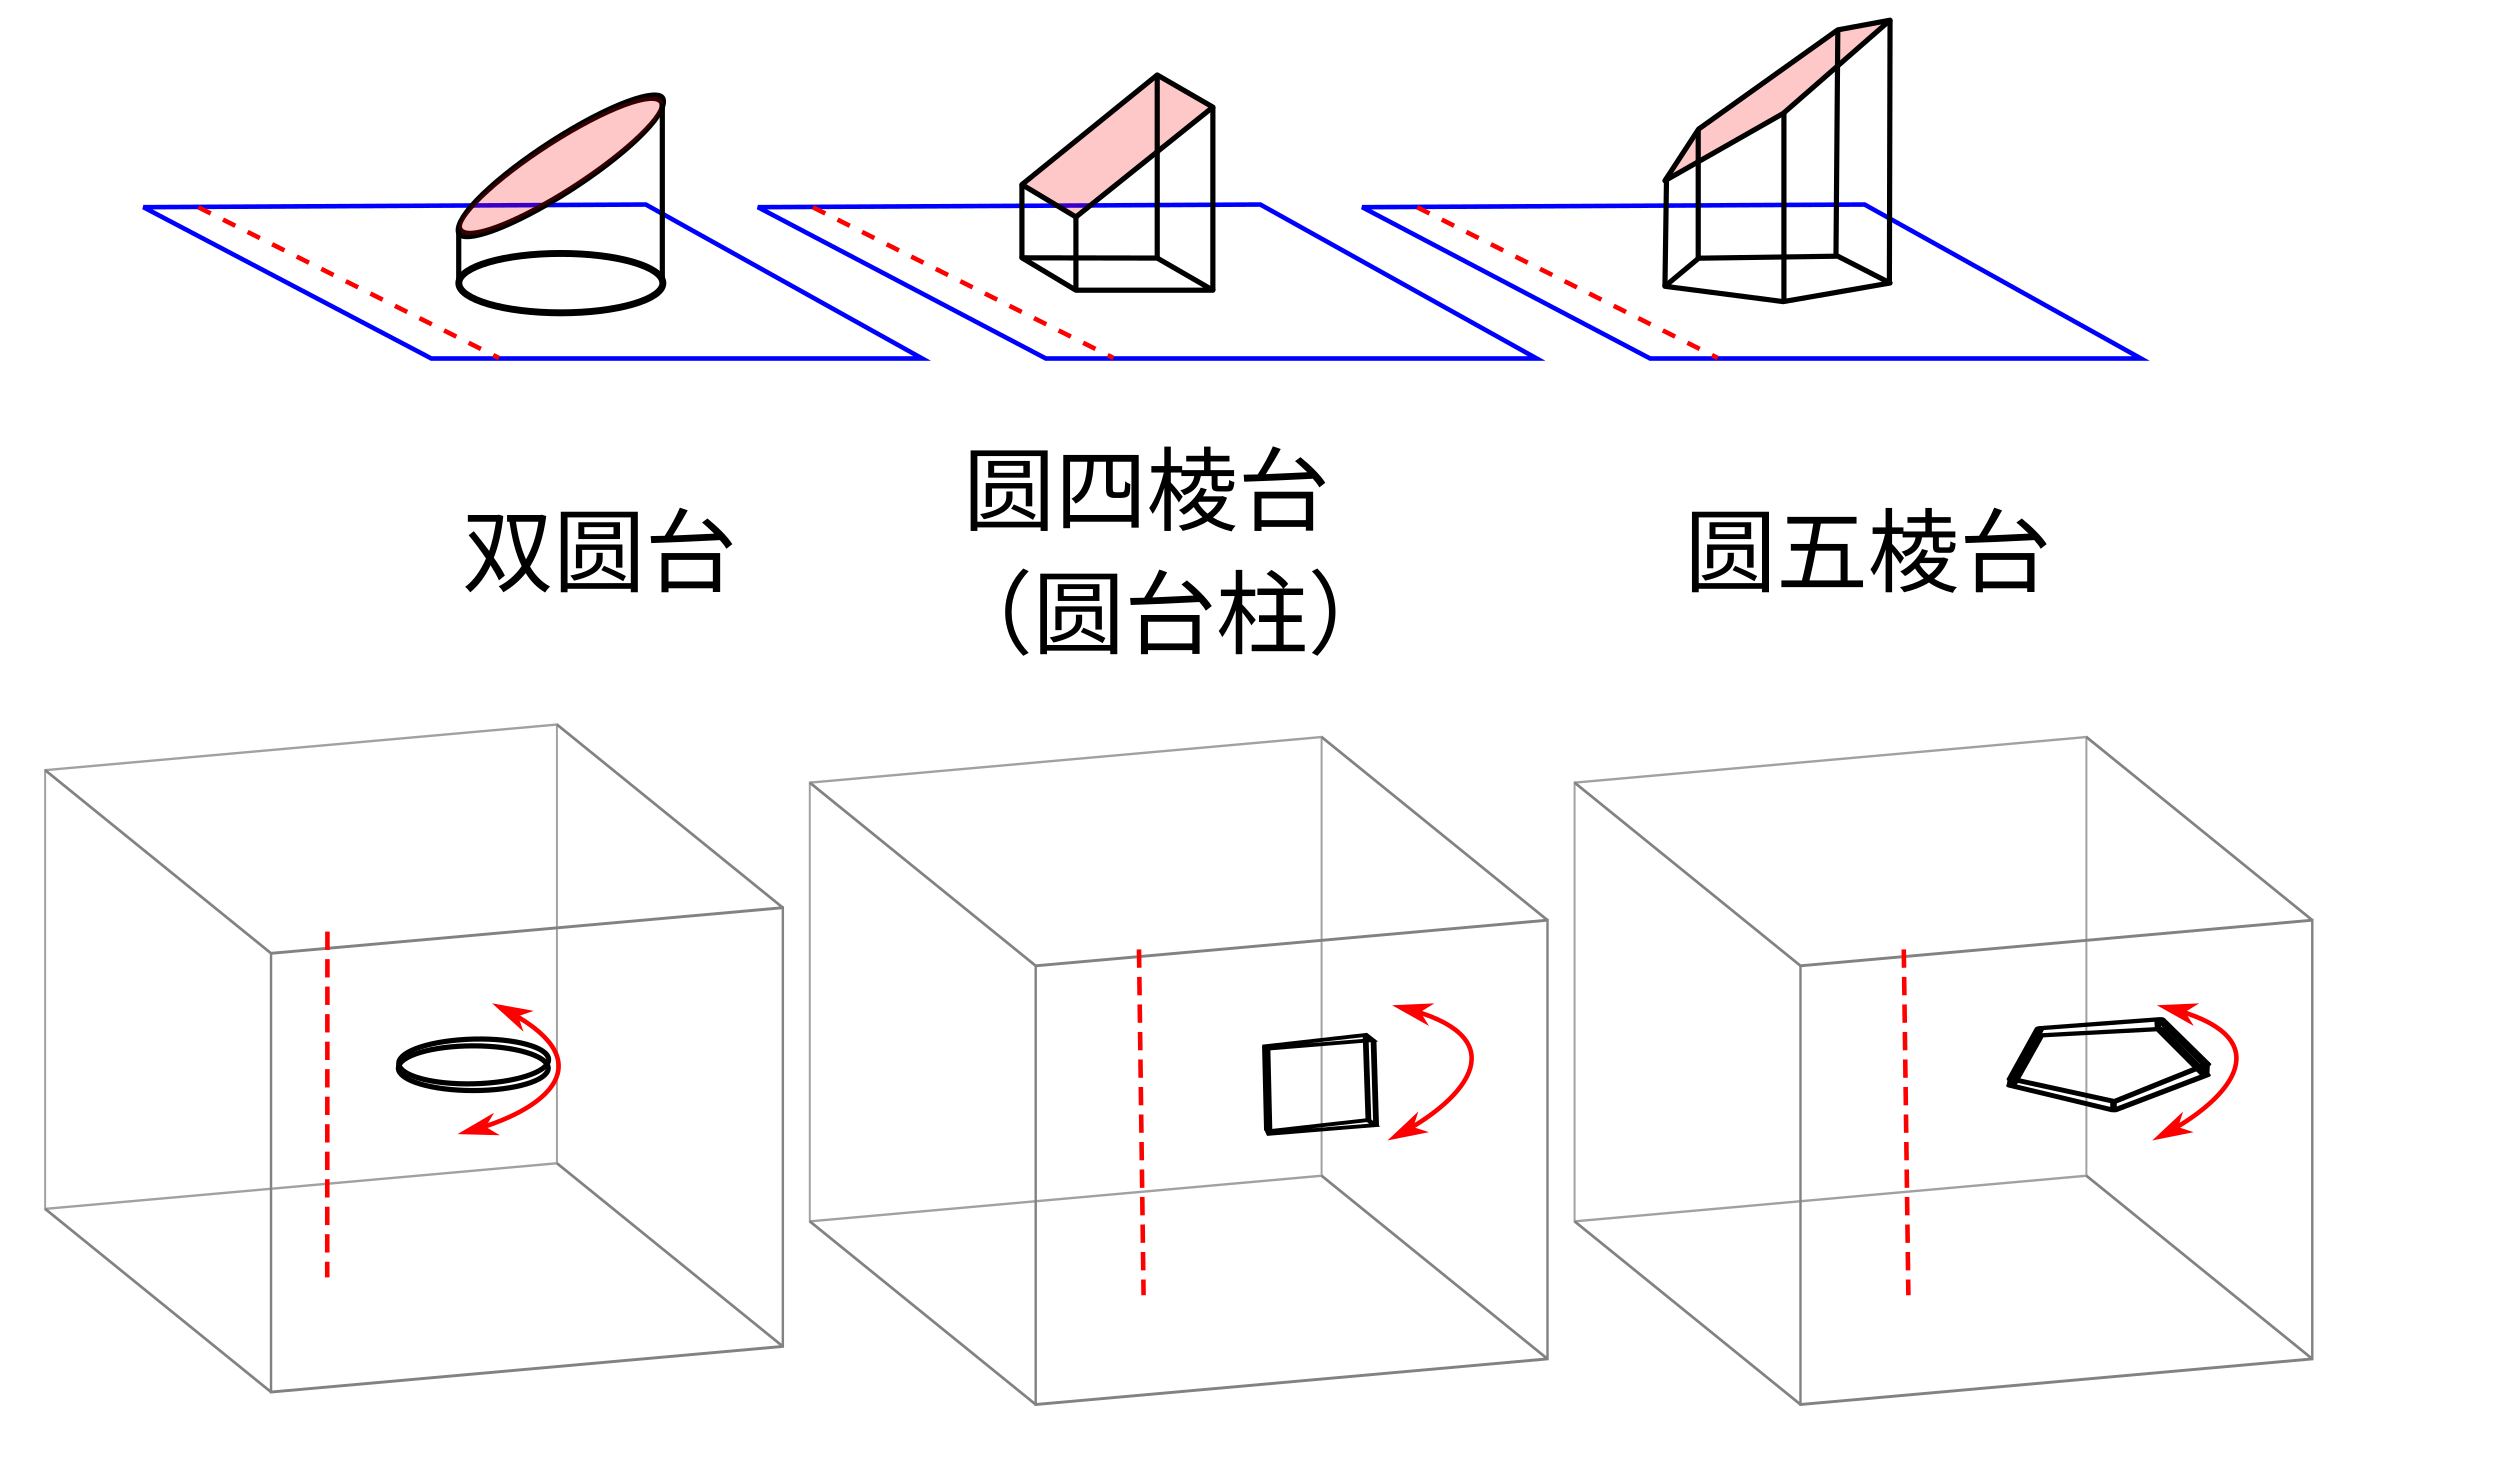
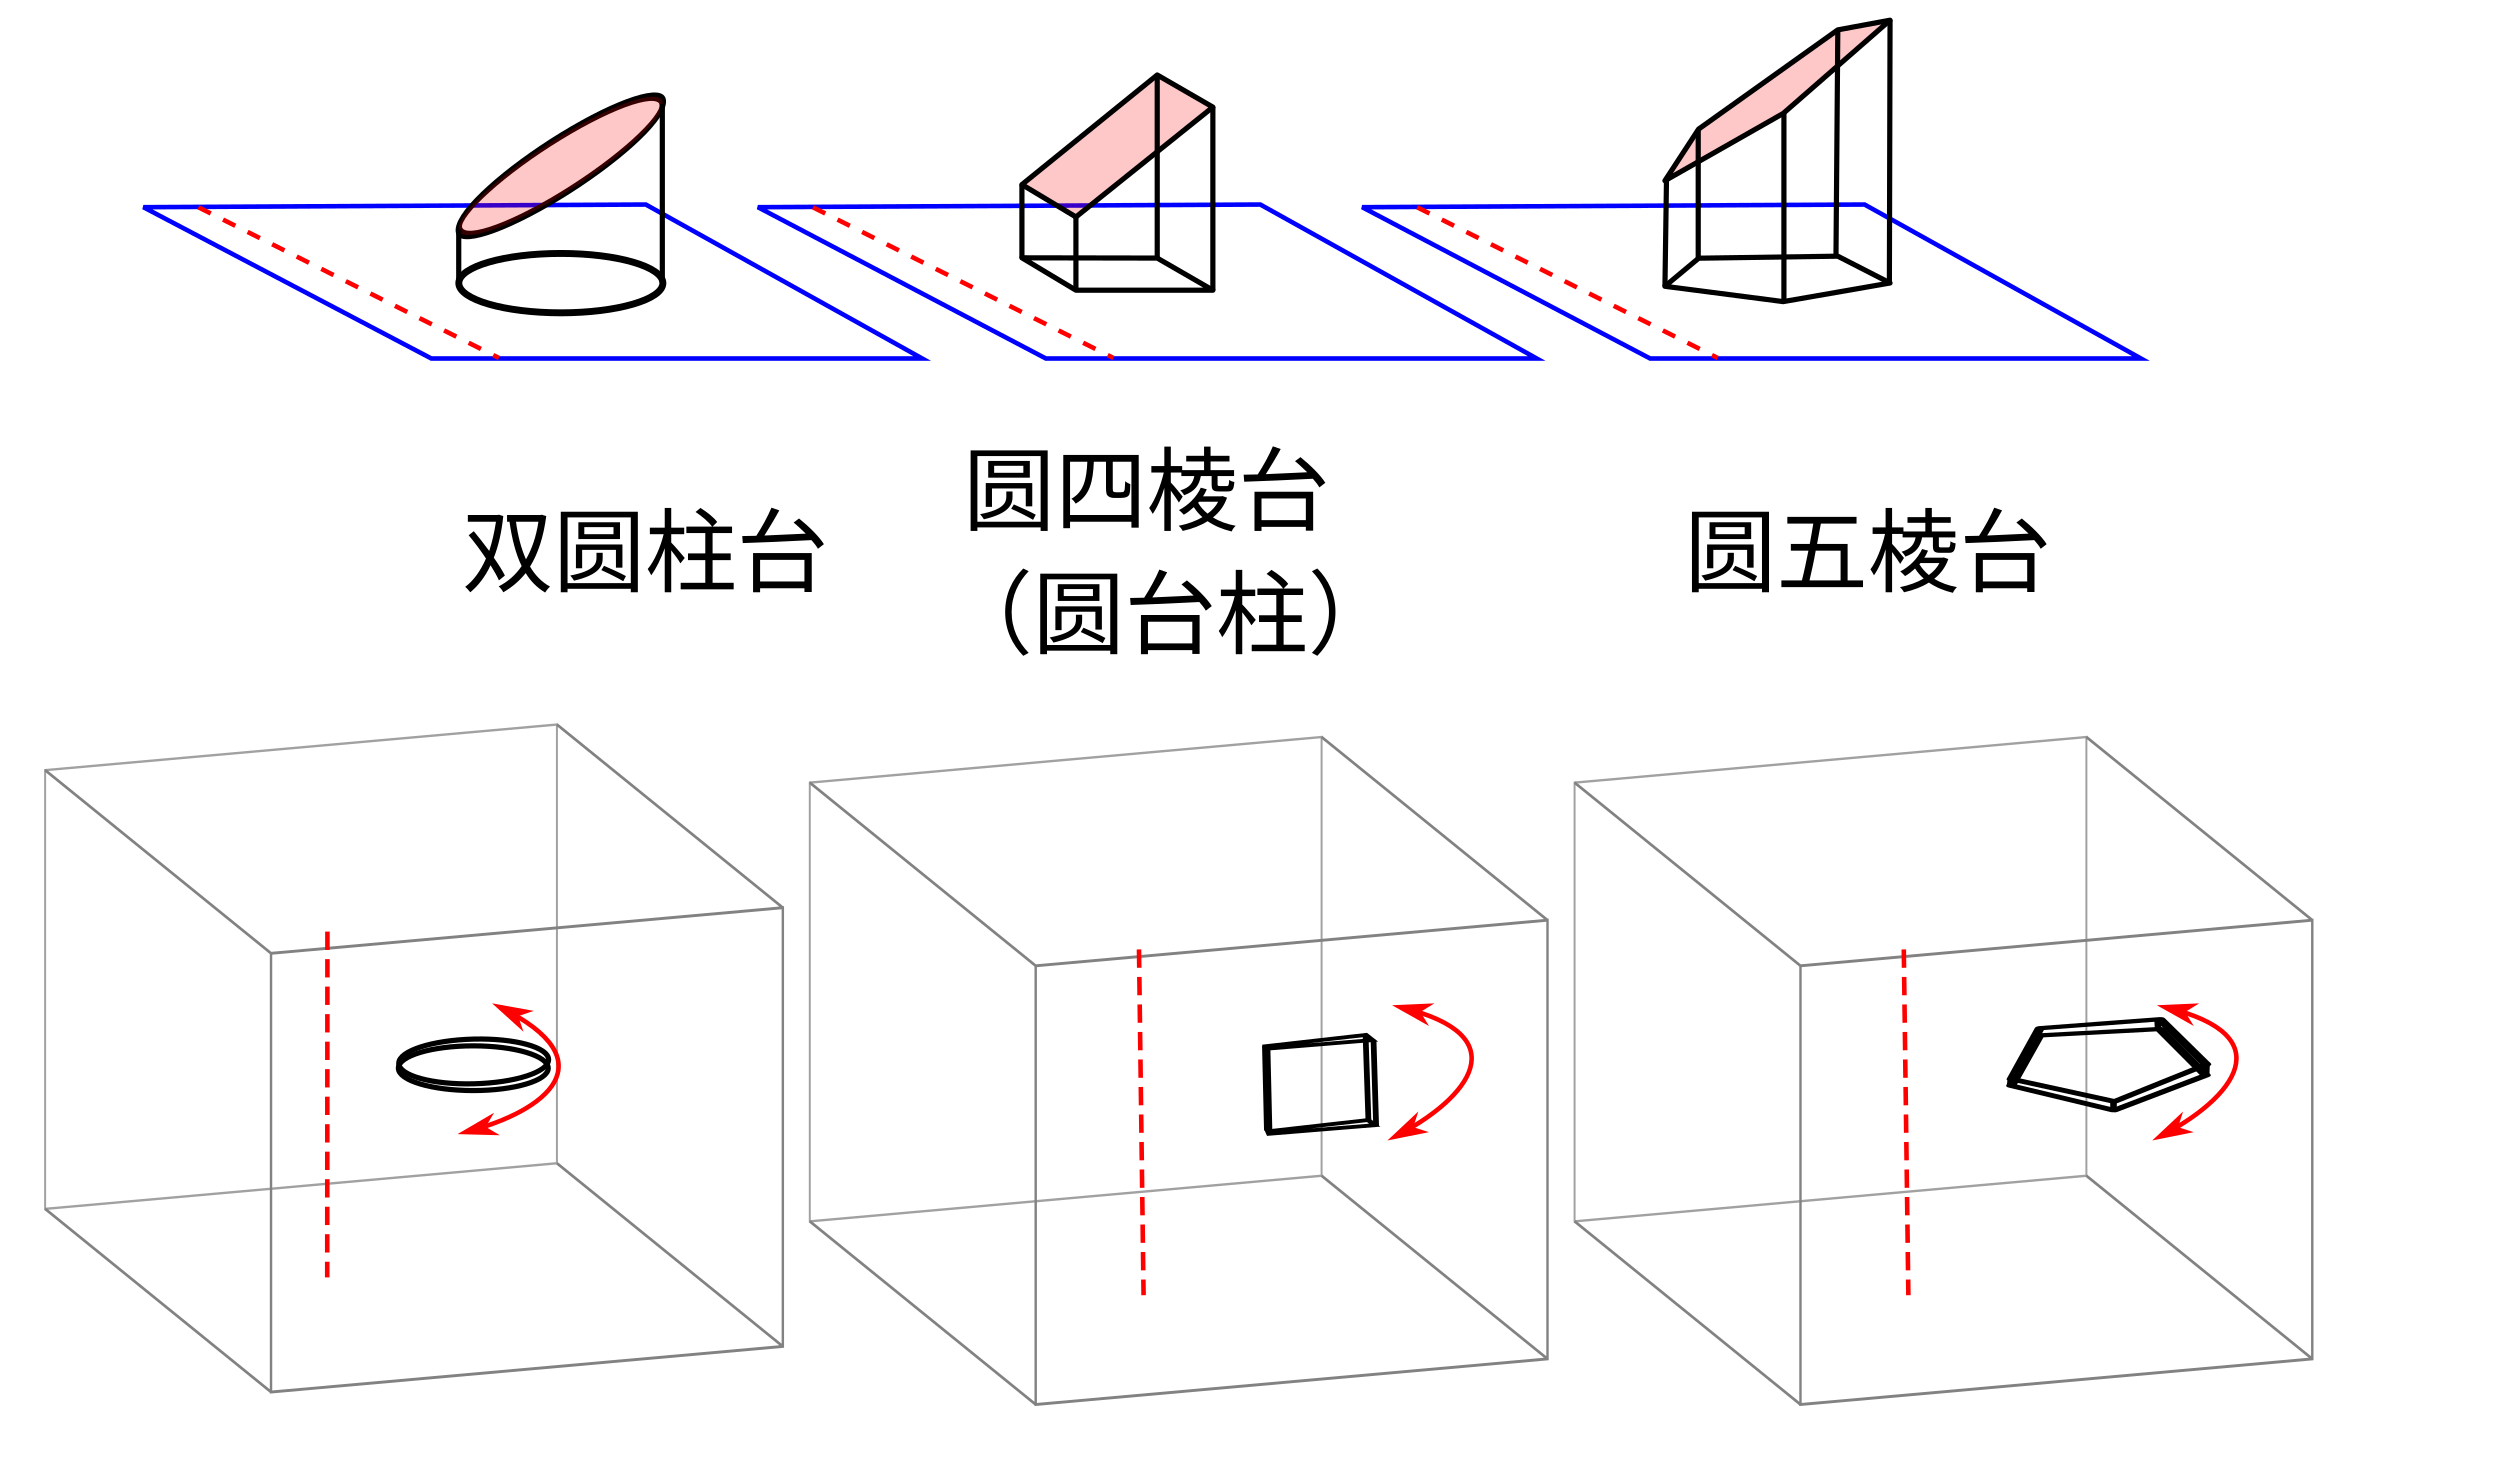
<svg xmlns="http://www.w3.org/2000/svg" xmlns:xlink="http://www.w3.org/1999/xlink" width="144.493mm" height="85.642mm" viewBox="0 0 144.493 85.642" version="1.1" id="svg16248">
  <defs id="defs16245">
    <marker style="overflow:visible" id="marker9089" refX="0" refY="0" orient="auto">
      <path transform="matrix(0.4,0,0,0.4,4,0)" style="fill:#ff0000;fill-opacity:1;fill-rule:evenodd;stroke:#ff0000;stroke-width:1pt;stroke-opacity:1" d="M 0,0 5,-5 -12.5,0 5,5 Z" id="path9087" />
    </marker>
    <marker style="overflow:visible" id="marker8983" refX="0" refY="0" orient="auto">
      <path transform="matrix(-0.4,0,0,-0.4,-4,0)" style="fill:#ff0000;fill-opacity:1;fill-rule:evenodd;stroke:#ff0000;stroke-width:1pt;stroke-opacity:1" d="M 0,0 5,-5 -12.5,0 5,5 Z" id="path8981" />
    </marker>
    <marker style="overflow:visible" id="marker49704" refX="0" refY="0" orient="auto">
      <path transform="matrix(0.4,0,0,0.4,4,0)" style="fill:#ff0000;fill-opacity:1;fill-rule:evenodd;stroke:#ff0000;stroke-width:1pt;stroke-opacity:1" d="M 0,0 5,-5 -12.5,0 5,5 Z" id="path49702" />
    </marker>
    <marker style="overflow:visible" id="marker49708" refX="0" refY="0" orient="auto">
      <path transform="matrix(-0.4,0,0,-0.4,-4,0)" style="fill:#ff0000;fill-opacity:1;fill-rule:evenodd;stroke:#ff0000;stroke-width:1pt;stroke-opacity:1" d="M 0,0 5,-5 -12.5,0 5,5 Z" id="path49706" />
    </marker>
    <marker style="overflow:visible" id="marker49712" refX="0" refY="0" orient="auto">
      <path transform="matrix(0.4,0,0,0.4,4,0)" style="fill:#ff0000;fill-opacity:1;fill-rule:evenodd;stroke:#ff0000;stroke-width:1pt;stroke-opacity:1" d="M 0,0 5,-5 -12.5,0 5,5 Z" id="path49710" />
    </marker>
    <marker style="overflow:visible" id="marker49716" refX="0" refY="0" orient="auto">
      <path transform="matrix(-0.4,0,0,-0.4,-4,0)" style="fill:#ff0000;fill-opacity:1;fill-rule:evenodd;stroke:#ff0000;stroke-width:1pt;stroke-opacity:1" d="M 0,0 5,-5 -12.5,0 5,5 Z" id="path49714" />
    </marker>
    <marker style="overflow:visible" id="marker9089-0" refX="0" refY="0" orient="auto">
      <path transform="matrix(0.4,0,0,0.4,4,0)" style="fill:#ff0000;fill-opacity:1;fill-rule:evenodd;stroke:#ff0000;stroke-width:1pt;stroke-opacity:1" d="M 0,0 5,-5 -12.5,0 5,5 Z" id="path9087-9" />
    </marker>
    <marker style="overflow:visible" id="marker8983-4" refX="0" refY="0" orient="auto">
      <path transform="matrix(-0.4,0,0,-0.4,-4,0)" style="fill:#ff0000;fill-opacity:1;fill-rule:evenodd;stroke:#ff0000;stroke-width:1pt;stroke-opacity:1" d="M 0,0 5,-5 -12.5,0 5,5 Z" id="path8981-8" />
    </marker>
  </defs>
  <g id="layer1" transform="translate(-21.43964,-27.81387)">
    <path style="fill:none;stroke:#0000ff;stroke-width:0.265px;stroke-linecap:butt;stroke-linejoin:miter;stroke-opacity:1" d="m 100.167,39.789 16.644,8.745 h 28.369 l -15.974,-8.899 z" id="use50793" />
    <use x="0" y="0" xlink:href="#use50793" id="use12" transform="translate(-34.925)" />
    <g id="use4560" transform="matrix(0.5273926,0,0,0.6365299,13.82063,19.86619)" style="stroke:#828282;stroke-opacity:1">
      <path style="opacity:0.753;fill:none;fill-opacity:1;stroke:#828282;stroke-width:0.217;stroke-miterlimit:4;stroke-dasharray:none;stroke-dashoffset:0;stroke-opacity:1" d="m 19.392,82.416 56.089,-4.142 v 39.836 l -56.089,4.142 z" id="path1" />
      <path d="m 19.392,122.252 24.757,16.631 M 75.48,118.11 100.238,134.741 M 75.48,78.275 100.238,94.906 M 19.392,82.416 44.149,99.047 m 2e-6,3e-6 56.089,-4.142 v 39.836 l -56.089,4.142 z" style="fill:none;stroke:#828282;stroke-width:0.265px;stroke-linecap:butt;stroke-linejoin:miter;stroke-opacity:1" id="path4" />
    </g>
    <path style="fill:none;stroke:#ff0000;stroke-width:0.265;stroke-linecap:butt;stroke-linejoin:miter;stroke-miterlimit:4;stroke-dasharray:1.06, 0.53;stroke-dashoffset:0;stroke-opacity:1" d="m 40.364,81.658 -0.012,19.987" id="use5585" />
    <path style="fill:none;stroke:#ff0000;stroke-width:0.265px;stroke-linecap:butt;stroke-linejoin:miter;stroke-opacity:1;marker-start:url(#marker9089);marker-end:url(#marker8983)" d="m 50.349,86.033 c 6.285,3.098 2.717,5.997 -1.96,7.2" id="use9205" />
    <path style="fill:none;stroke:#ff0000;stroke-width:0.265;stroke-linecap:butt;stroke-linejoin:miter;stroke-miterlimit:4;stroke-dasharray:0.794, 0.794;stroke-dashoffset:0;stroke-opacity:1" d="m 103.352,39.796 17.366,8.708" id="use51157" />
    <text xml:space="preserve" style="font-size:5.292px;line-height:1.25;font-family:sans-serif;letter-spacing:0px;word-spacing:0px;stroke-width:0.265" x="48.137" y="61.624" id="text55123">
-       <tspan id="tspan55121" style="stroke-width:0.265" x="48.137" y="61.624">双圆台</tspan>
+       <tspan id="tspan55121" style="stroke-width:0.265" x="48.137" y="61.624">双圆柱台</tspan>
    </text>
    <g id="use4560-2" transform="matrix(0.5273926,0,0,0.6365299,58.01584,20.58739)" style="stroke:#828282;stroke-opacity:1">
      <path style="opacity:0.753;fill:none;fill-opacity:1;stroke:#828282;stroke-width:0.217;stroke-miterlimit:4;stroke-dasharray:none;stroke-dashoffset:0;stroke-opacity:1" d="m 19.392,82.416 56.089,-4.142 v 39.836 l -56.089,4.142 z" id="path5" />
      <path d="m 19.392,122.252 24.757,16.631 M 75.48,118.11 100.238,134.741 M 75.48,78.275 100.238,94.906 M 19.392,82.416 44.149,99.047 m 2e-6,3e-6 56.089,-4.142 v 39.836 l -56.089,4.142 z" style="fill:none;stroke:#828282;stroke-width:0.265px;stroke-linecap:butt;stroke-linejoin:miter;stroke-opacity:1" id="path6" />
    </g>
    <g id="g1" transform="matrix(-0.6999947,0,0,0.4668097,240.3516,26.08359)" style="stroke-width:0.476;stroke-dasharray:none">
      <path style="fill:none;stroke:#000000;stroke-width:0.476;stroke-linecap:butt;stroke-linejoin:miter;stroke-dasharray:none;stroke-opacity:1" d="m 208.037,143.78 -8.267,-1.401 -0.543,0.638 8.719,1.067 z" id="path4566-4" />
      <use x="0" y="0" xlink:href="#path4566-4" id="use4568" transform="translate(0.1889911,-10.53609)" width="100%" height="100%" style="stroke-width:0.476;stroke-dasharray:none" />
      <path style="fill:none;stroke:#000000;stroke-width:0.476;stroke-linecap:butt;stroke-linejoin:miter;stroke-dasharray:none;stroke-opacity:1" d="m 199.109,143.135 0.213,-10.536" id="path4570-5" />
      <path style="fill:none;stroke:#000000;stroke-width:0.476;stroke-linecap:butt;stroke-linejoin:miter;stroke-dasharray:none;stroke-opacity:1" d="m 199.983,131.796 -0.236,10.56" id="path4572-5" />
      <path style="fill:none;stroke:#000000;stroke-width:0.476;stroke-linecap:butt;stroke-linejoin:miter;stroke-dasharray:none;stroke-opacity:1" d="m 208.291,133.183 -0.165,10.489" id="path4574" />
      <use x="0" y="0" xlink:href="#path4574" id="use18" transform="translate(-0.2130378,0.4260756)" style="stroke-width:0.476;stroke-dasharray:none" />
    </g>
    <path style="fill:none;stroke:#ff0000;stroke-width:0.265;stroke-linecap:butt;stroke-linejoin:miter;stroke-miterlimit:4;stroke-dasharray:1.06, 0.53;stroke-dashoffset:0;stroke-opacity:1" d="m 87.27,82.688 0.265,19.986" id="use5585-1" />
    <path style="fill:none;stroke:#ff0000;stroke-width:0.265px;stroke-linecap:butt;stroke-linejoin:miter;stroke-opacity:1;marker-start:url(#marker9089);marker-end:url(#marker8983)" d="m 102.406,86.035 c 6.816,1.624 3.981,5.244 -0.312,7.456" id="use9205-7" />
    <text xml:space="preserve" style="font-size:5.292px;line-height:1.25;font-family:sans-serif;text-align:center;letter-spacing:0px;word-spacing:0px;text-anchor:middle;stroke-width:0.265" x="92.519" y="58.078" id="text3">
      <tspan id="tspan3" style="stroke-width:0.265" x="92.519" y="58.078">圆四棱台</tspan>
      <tspan style="stroke-width:0.265" x="92.519" y="65.207" id="tspan17">（圆台柱）</tspan>
    </text>
    <use x="0" y="0" xlink:href="#use50793" id="use8" transform="translate(-70.44197)" />
    <use x="0" y="0" xlink:href="#use51157" id="use9" transform="translate(-70.44197)" />
    <ellipse style="fill:none;stroke:#000000;stroke-width:0.4" id="path9" cx="53.855" cy="44.178" rx="5.897" ry="1.716" />
    <ellipse style="fill:none;stroke:#000000;stroke-width:0.433" id="ellipse9" cx="63.138" cy="70.356" rx="6.914" ry="1.716" transform="matrix(0.852967,-0.5219649,0,1,0,0)" />
    <path id="ellipse10" style="fill:#ff0000;fill-opacity:0.218;stroke:none;stroke-width:0.4" d="m 59.752,33.792 c -10e-7,0.948 -2.64,3.332 -5.897,5.325 -3.257,1.993 -5.897,2.84 -5.897,1.892 -1e-6,-0.948 2.64,-3.332 5.897,-5.325 3.257,-1.993 5.897,-2.84 5.897,-1.892 z m 20.752,4.69 3.121,1.872 7.915,-6.35 -3.216,-1.857 z m 37.254,-0.274 1.861,-2.935 7.934,-5.657 3.087,-0.627 -6.054,5.31 z" />
    <path style="fill:#ff0000;fill-opacity:0.218;stroke:#000000;stroke-width:0.3;stroke-dasharray:none" d="m 47.953,44.176 v -3.099 m 11.767,3.089 V 33.807" id="path10" />
    <path style="fill:none;fill-opacity:0.218;stroke:#000000;stroke-width:0.3;stroke-linejoin:round;stroke-dasharray:none" d="m 80.504,42.715 3.121,1.872 h 7.915 l -3.216,-1.857 z" id="path11" />
    <path style="fill:none;fill-opacity:0.218;stroke:#000000;stroke-width:0.3;stroke-linejoin:round;stroke-dasharray:none" d="m 80.504,38.482 3.121,1.872 7.915,-6.35 -3.216,-1.857 z" id="path12" />
    <use x="0" y="0" xlink:href="#use51157" id="use13" transform="translate(-34.925)" />
    <path id="path14" style="fill:none;fill-opacity:0.218;stroke:#000000;stroke-width:0.3;stroke-linejoin:round;stroke-dasharray:none" d="m 130.64,28.988 0.038,-0.006 -6.092,5.316 -0.083,0.072 -6.746,3.837 -0.089,0.05 1.923,-2.945 0.028,-0.04 7.934,-5.657 0.106,-0.075 z m 0,15.162 0.038,0.021 -6.092,1.061 -0.083,0.014 -6.746,-0.874 -0.089,-0.012 1.923,-1.602 0.028,-0.021 7.934,-0.115 0.106,-0.001 z" />
    <path style="fill:none;fill-opacity:0.218;stroke:#000000;stroke-width:0.3;stroke-dasharray:none" d="m 80.504,38.482 v 4.233 m 3.121,1.872 v -4.233 m 4.699,-8.207 v 10.583 m 3.216,-8.727 v 10.583 m 26.218,-6.38 -0.089,6.152" id="path15" />
    <path style="fill:none;fill-opacity:0.218;stroke:#000000;stroke-width:0.3;stroke-dasharray:none" d="M 119.592,42.758 V 35.313" id="path16" />
    <path style="fill:none;fill-opacity:0.218;stroke:#000000;stroke-width:0.3;stroke-dasharray:none" d="m 124.545,34.334 v 10.904 m 3.009,-2.618 0.106,-13.081 m 3.019,-0.558 -0.038,15.168" id="path17" />
    <text xml:space="preserve" style="font-size:5.292px;line-height:1.25;font-family:sans-serif;letter-spacing:0px;word-spacing:0px;stroke-width:0.265" x="118.808" y="61.624" id="text18">
      <tspan id="tspan18" style="stroke-width:0.265" x="118.808" y="61.624">圆五棱台</tspan>
    </text>
    <ellipse style="fill:none;fill-opacity:0.218;stroke:#000000;stroke-width:0.3;stroke-linejoin:round;stroke-dasharray:none" id="path18" cx="48.795" cy="89.553" rx="4.33" ry="1.292" />
    <ellipse style="fill:none;fill-opacity:0.218;stroke:#000000;stroke-width:0.3;stroke-linejoin:round;stroke-dasharray:none" id="ellipse18" cx="48.831" cy="90.345" rx="4.331" ry="1.292" transform="matrix(0.9997067,-0.02421624,0,1,0,0)" />
    <g id="g20" transform="matrix(0.5273926,0,0,0.6365299,102.2185,20.58739)" style="stroke:#828282;stroke-opacity:1">
      <path style="opacity:0.753;fill:none;fill-opacity:1;stroke:#828282;stroke-width:0.217;stroke-miterlimit:4;stroke-dasharray:none;stroke-dashoffset:0;stroke-opacity:1" d="m 19.392,82.416 56.089,-4.142 v 39.836 l -56.089,4.142 z" id="path19" />
      <path d="m 19.392,122.252 24.757,16.631 M 75.48,118.11 100.238,134.741 M 75.48,78.275 100.238,94.906 M 19.392,82.416 44.149,99.047 m 2e-6,3e-6 56.089,-4.142 v 39.836 l -56.089,4.142 z" style="fill:none;stroke:#828282;stroke-width:0.265px;stroke-linecap:butt;stroke-linejoin:miter;stroke-opacity:1" id="path20" />
    </g>
    <path style="fill:none;stroke:#ff0000;stroke-width:0.265;stroke-linecap:butt;stroke-linejoin:miter;stroke-miterlimit:4;stroke-dasharray:1.06, 0.53;stroke-dashoffset:0;stroke-opacity:1" d="m 131.473,82.688 0.265,19.986" id="path21" />
    <path style="fill:none;stroke:#ff0000;stroke-width:0.265px;stroke-linecap:butt;stroke-linejoin:miter;stroke-opacity:1;marker-start:url(#marker9089);marker-end:url(#marker8983)" d="m 146.608,86.035 c 6.816,1.624 3.981,5.244 -0.312,7.456" id="path22" />
    <path style="fill:none;fill-opacity:0.218;stroke:#000000;stroke-width:0.572;stroke-linejoin:round;stroke-dasharray:none" id="path23" d="m 156.027,95.897 -1.1e-4,0.01 -5.215,4.36 -0.01,0.003 -5.758,-3.612 -0.006,-0.008 1.656,-6.593 0.006,-0.008 6.782,-0.462 0.01,0.003 z" transform="matrix(1.023924,-0.0248179,0.01050746,0.4335111,-11.84102,52.2623)" />
    <path style="fill:none;fill-opacity:0.218;stroke:#000000;stroke-width:0.572;stroke-linejoin:round;stroke-dasharray:none" id="path24" d="m 156.027,95.897 -1.1e-4,0.01 -5.215,4.36 -0.01,0.003 -5.758,-3.612 -0.006,-0.008 1.656,-6.593 0.006,-0.008 6.782,-0.462 0.01,0.003 z" transform="matrix(1.023924,-0.04695741,0.01050746,0.4332839,-11.81527,55.11262)" />
    <path style="fill:none;fill-opacity:0.218;stroke:#000000;stroke-width:0.381;stroke-linejoin:round;stroke-dasharray:none" d="m 137.673,90.128 -0.051,0.386" id="path25" />
    <path style="fill:none;fill-opacity:0.218;stroke:#000000;stroke-width:0.381;stroke-linejoin:round;stroke-dasharray:none" d="M 143.595,91.982 V 91.415" id="path26" />
    <path style="fill:none;fill-opacity:0.218;stroke:#000000;stroke-width:0.381;stroke-linejoin:round;stroke-dasharray:none" d="m 148.977,89.227 -0.026,0.644" id="path27" />
    <path style="fill:none;fill-opacity:0.218;stroke:#000000;stroke-width:0.381;stroke-linejoin:round;stroke-dasharray:none" d="m 146.145,86.78 0.026,0.463" id="path28" />
  </g>
</svg>
